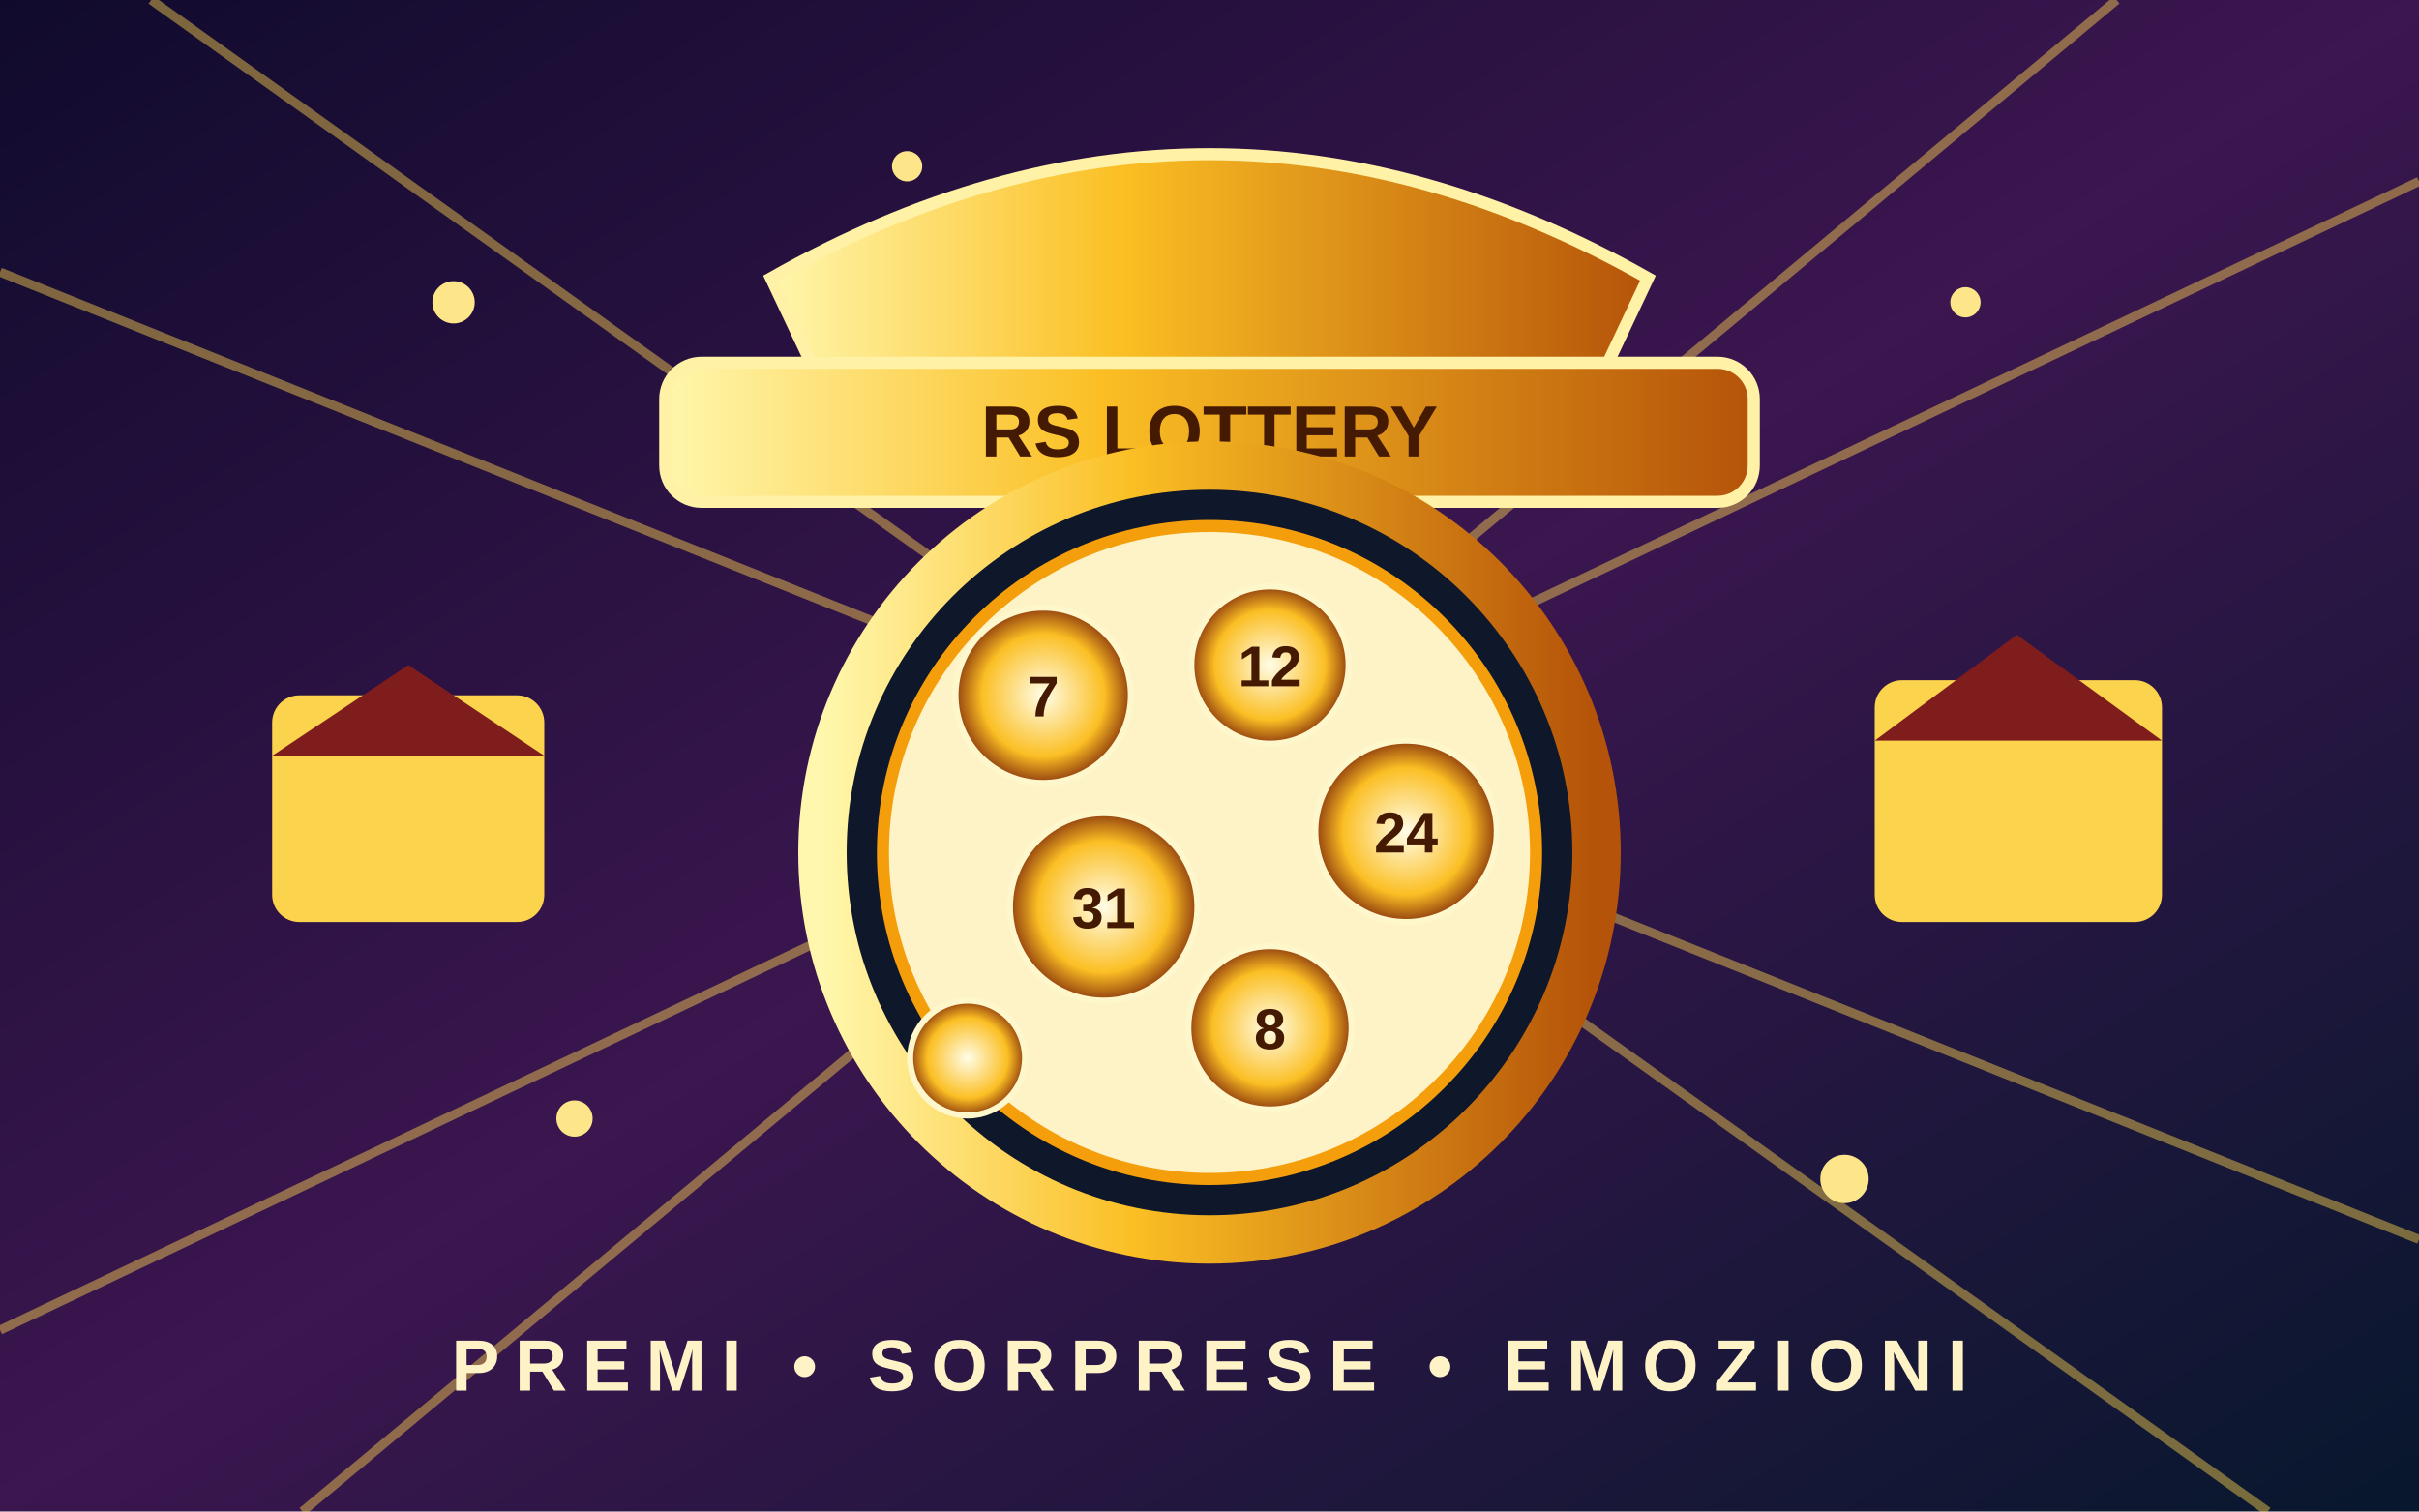
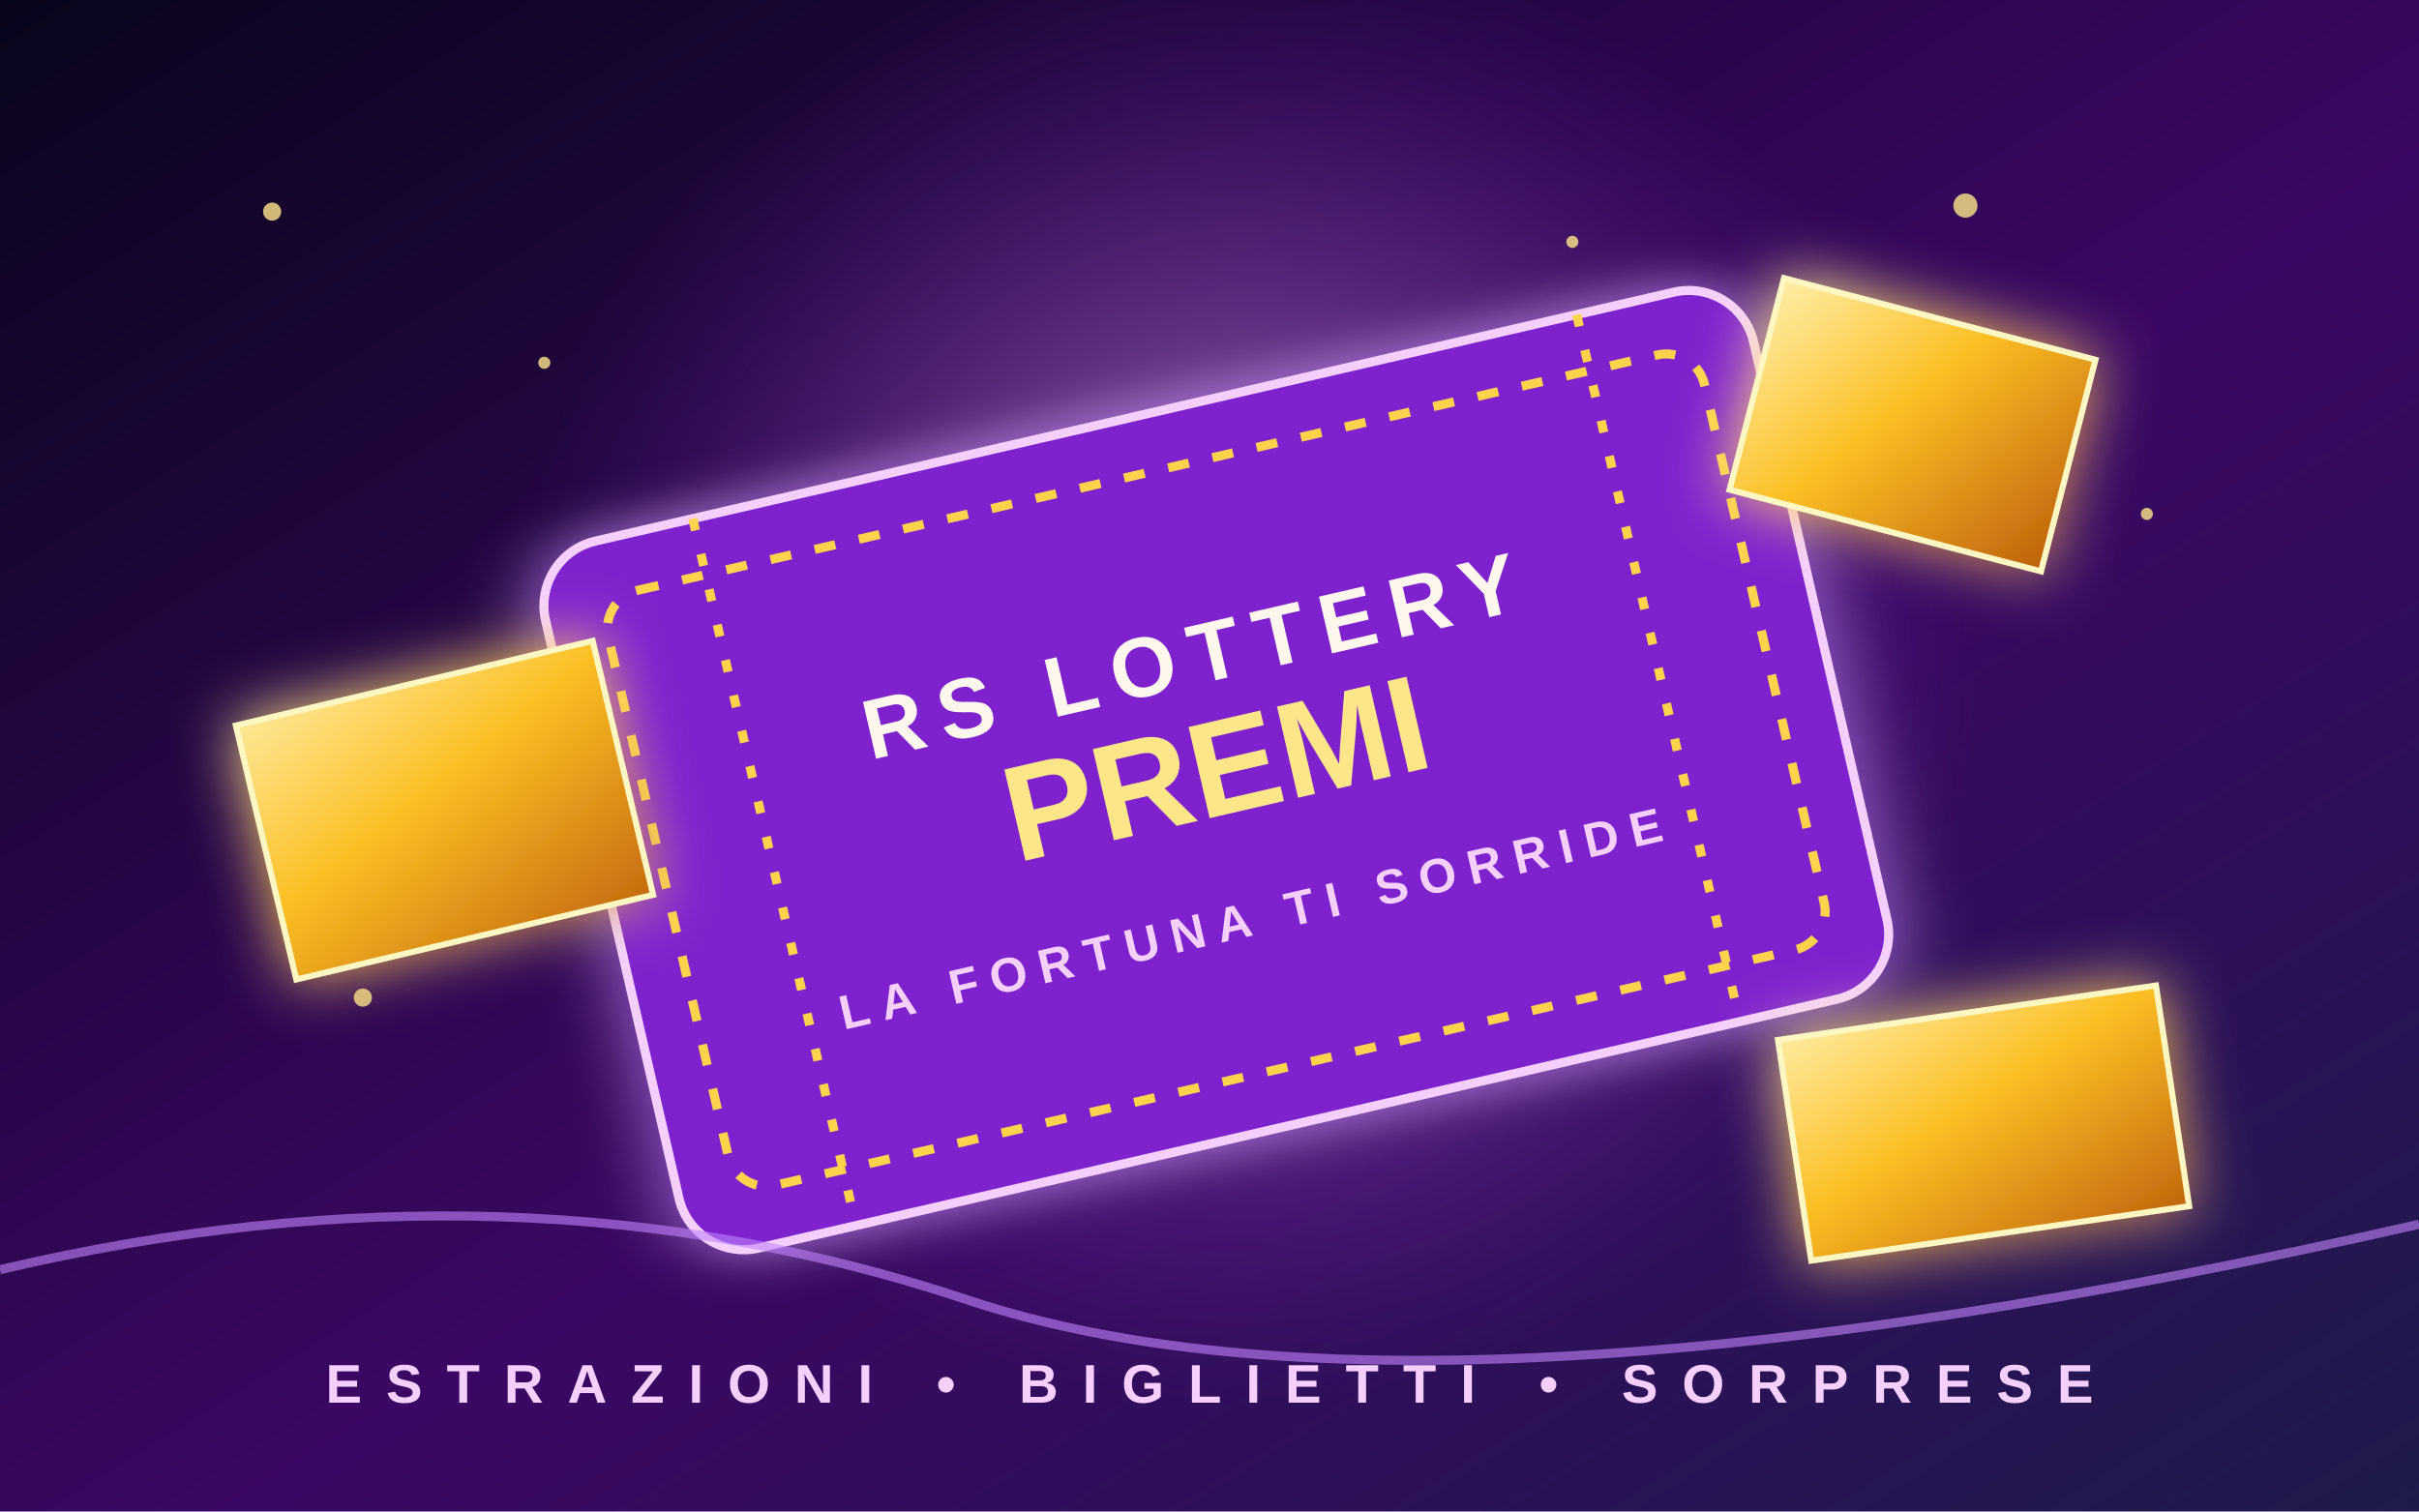
- <svg xmlns="http://www.w3.org/2000/svg" viewBox="0 0 800 500">
+ <svg xmlns="http://www.w3.org/2000/svg" viewBox="0 0 800 500" role="img" aria-labelledby="title desc">
  <defs>
-     <linearGradient id="b" x2="1" y2="1">
-       <stop stop-color="#100b2d" />
-       <stop offset=".5" stop-color="#3b164f" />
-       <stop offset="1" stop-color="#07172d" />
+     <linearGradient id="bg" x2="1" y2="1">
+       <stop stop-color="#09051c" />
+       <stop offset=".55" stop-color="#3b0764" />
+       <stop offset="1" stop-color="#1e1b4b" />
    </linearGradient>
-     <linearGradient id="g">
-       <stop stop-color="#fff7ad" />
-       <stop offset=".4" stop-color="#fbbf24" />
+     <linearGradient id="ticket" x2="1" y2="1">
+       <stop stop-color="#fff7c2" />
+       <stop offset=".45" stop-color="#fbbf24" />
      <stop offset="1" stop-color="#b45309" />
    </linearGradient>
-     <radialGradient id="ball">
-       <stop stop-color="#fffde8" />
-       <stop offset=".7" stop-color="#fbbf24" />
-       <stop offset="1" stop-color="#92400e" />
+     <radialGradient id="shine">
+       <stop stop-color="#fff7ed" stop-opacity=".95" />
+       <stop offset=".25" stop-color="#f0abfc" stop-opacity=".45" />
+       <stop offset="1" stop-color="#7e22ce" stop-opacity="0" />
    </radialGradient>
+     <filter id="glow">
+       <feGaussianBlur stdDeviation="10" result="b" />
+       <feMerge>
+         <feMergeNode in="b" />
+         <feMergeNode in="SourceGraphic" />
+       </feMerge>
+     </filter>
  </defs>
-   <rect width="800" height="500" fill="url(#b)" />
-   <g stroke="#fcd34d" stroke-width="3" opacity=".45">
-     <path d="M0 90L800 410M50 0L750 500M800 60L0 440M700 0L100 500" />
+   <rect width="800" height="500" fill="url(#bg)" />
+   <circle cx="410" cy="220" r="245" fill="url(#shine)" />
+   <g fill="#fde68a" opacity=".8">
+     <circle cx="90" cy="70" r="3" />
+     <circle cx="180" cy="120" r="2" />
+     <circle cx="650" cy="68" r="4" />
+     <circle cx="710" cy="170" r="2" />
+     <circle cx="120" cy="330" r="3" />
+     <circle cx="675" cy="360" r="3" />
+     <circle cx="520" cy="80" r="2" />
  </g>
-   <g fill="url(#g)" stroke="#fff1a6" stroke-width="4">
-     <path d="M255 92Q400 10 545 92L520 145H280Z" />
-     <rect x="220" y="120" width="360" height="46" rx="12" />
+   <g filter="url(#glow)" transform="rotate(-13 400 245)">
+     <rect x="195" y="135" width="410" height="240" rx="22" fill="#7e22ce" stroke="#f5d0fe" stroke-width="3" />
+     <rect x="214" y="154" width="372" height="202" rx="13" fill="none" stroke="#fcd34d" stroke-width="3" stroke-dasharray="7 8" />
+     <path d="M250 135v240M550 135v240" stroke="#fcd34d" stroke-width="3" stroke-dasharray="4 8" />
+     <text x="400" y="226" fill="#fff7ed" text-anchor="middle" font-family="Arial,sans-serif" font-size="28" font-weight="900" letter-spacing="5">RS LOTTERY</text>
+     <text x="400" y="270" fill="#fde68a" text-anchor="middle" font-family="Arial,sans-serif" font-size="45" font-weight="900">PREMI</text>
+     <text x="400" y="311" fill="#f5d0fe" text-anchor="middle" font-family="Arial,sans-serif" font-size="16" font-weight="700" letter-spacing="4">LA FORTUNA TI SORRIDE</text>
  </g>
-   <text x="400" y="151" text-anchor="middle" font-family="Arial,sans-serif" font-size="24" font-weight="900" fill="#451a03">RS LOTTERY</text>
-   <circle cx="400" cy="282" r="128" fill="#0f172a" stroke="url(#g)" stroke-width="16" />
-   <circle cx="400" cy="282" r="108" fill="#fef3c7" stroke="#f59e0b" stroke-width="4" />
-   <g fill="url(#ball)" stroke="#fff7cc" stroke-width="2">
-     <circle cx="345" cy="230" r="29" />
-     <circle cx="420" cy="220" r="26" />
-     <circle cx="465" cy="275" r="30" />
-     <circle cx="365" cy="300" r="31" />
-     <circle cx="420" cy="340" r="27" />
-     <circle cx="320" cy="350" r="19" />
+   <g filter="url(#glow)" fill="url(#ticket)" stroke="#fff7c2" stroke-width="2">
+     <path d="M78 240l118-28 20 84-118 28z" />
+     <path d="M590 92l103 27-18 70-103-27z" />
+     <path d="M588 344l125-18 11 73-125 18z" />
  </g>
-   <g fill="#451a03" font-family="Arial,sans-serif" font-size="19" font-weight="900" text-anchor="middle">
-     <text x="345" y="237">7</text>
-     <text x="420" y="227">12</text>
-     <text x="465" y="282">24</text>
-     <text x="365" y="307">31</text>
-     <text x="420" y="347">8</text>
-   </g>
-   <g fill="#fcd34d">
-     <rect x="90" y="230" width="90" height="75" rx="9" />
-     <rect x="620" y="225" width="95" height="80" rx="9" />
-   </g>
-   <g fill="#7f1d1d">
-     <path d="M90 250L135 220L180 250Z" />
-     <path d="M620 245L667 210L715 245Z" />
-   </g>
-   <g fill="#fde68a">
-     <circle cx="150" cy="100" r="7" />
-     <circle cx="650" cy="100" r="5" />
-     <circle cx="190" cy="370" r="6" />
-     <circle cx="610" cy="390" r="8" />
-     <circle cx="300" cy="55" r="5" />
-   </g>
-   <text x="400" y="460" text-anchor="middle" fill="#fef3c7" font-family="Arial,sans-serif" font-size="24" font-weight="800" letter-spacing="5">PREMI • SORPRESE • EMOZIONI</text>
+   <path d="M0 420Q170 380 320 430T800 405" fill="none" stroke="#c084fc" stroke-width="3" opacity=".6" />
+   <text x="400" y="464" text-anchor="middle" fill="#f5d0fe" font-family="Arial,sans-serif" font-size="18" font-weight="800" letter-spacing="8">ESTRAZIONI • BIGLIETTI • SORPRESE</text>
</svg>
